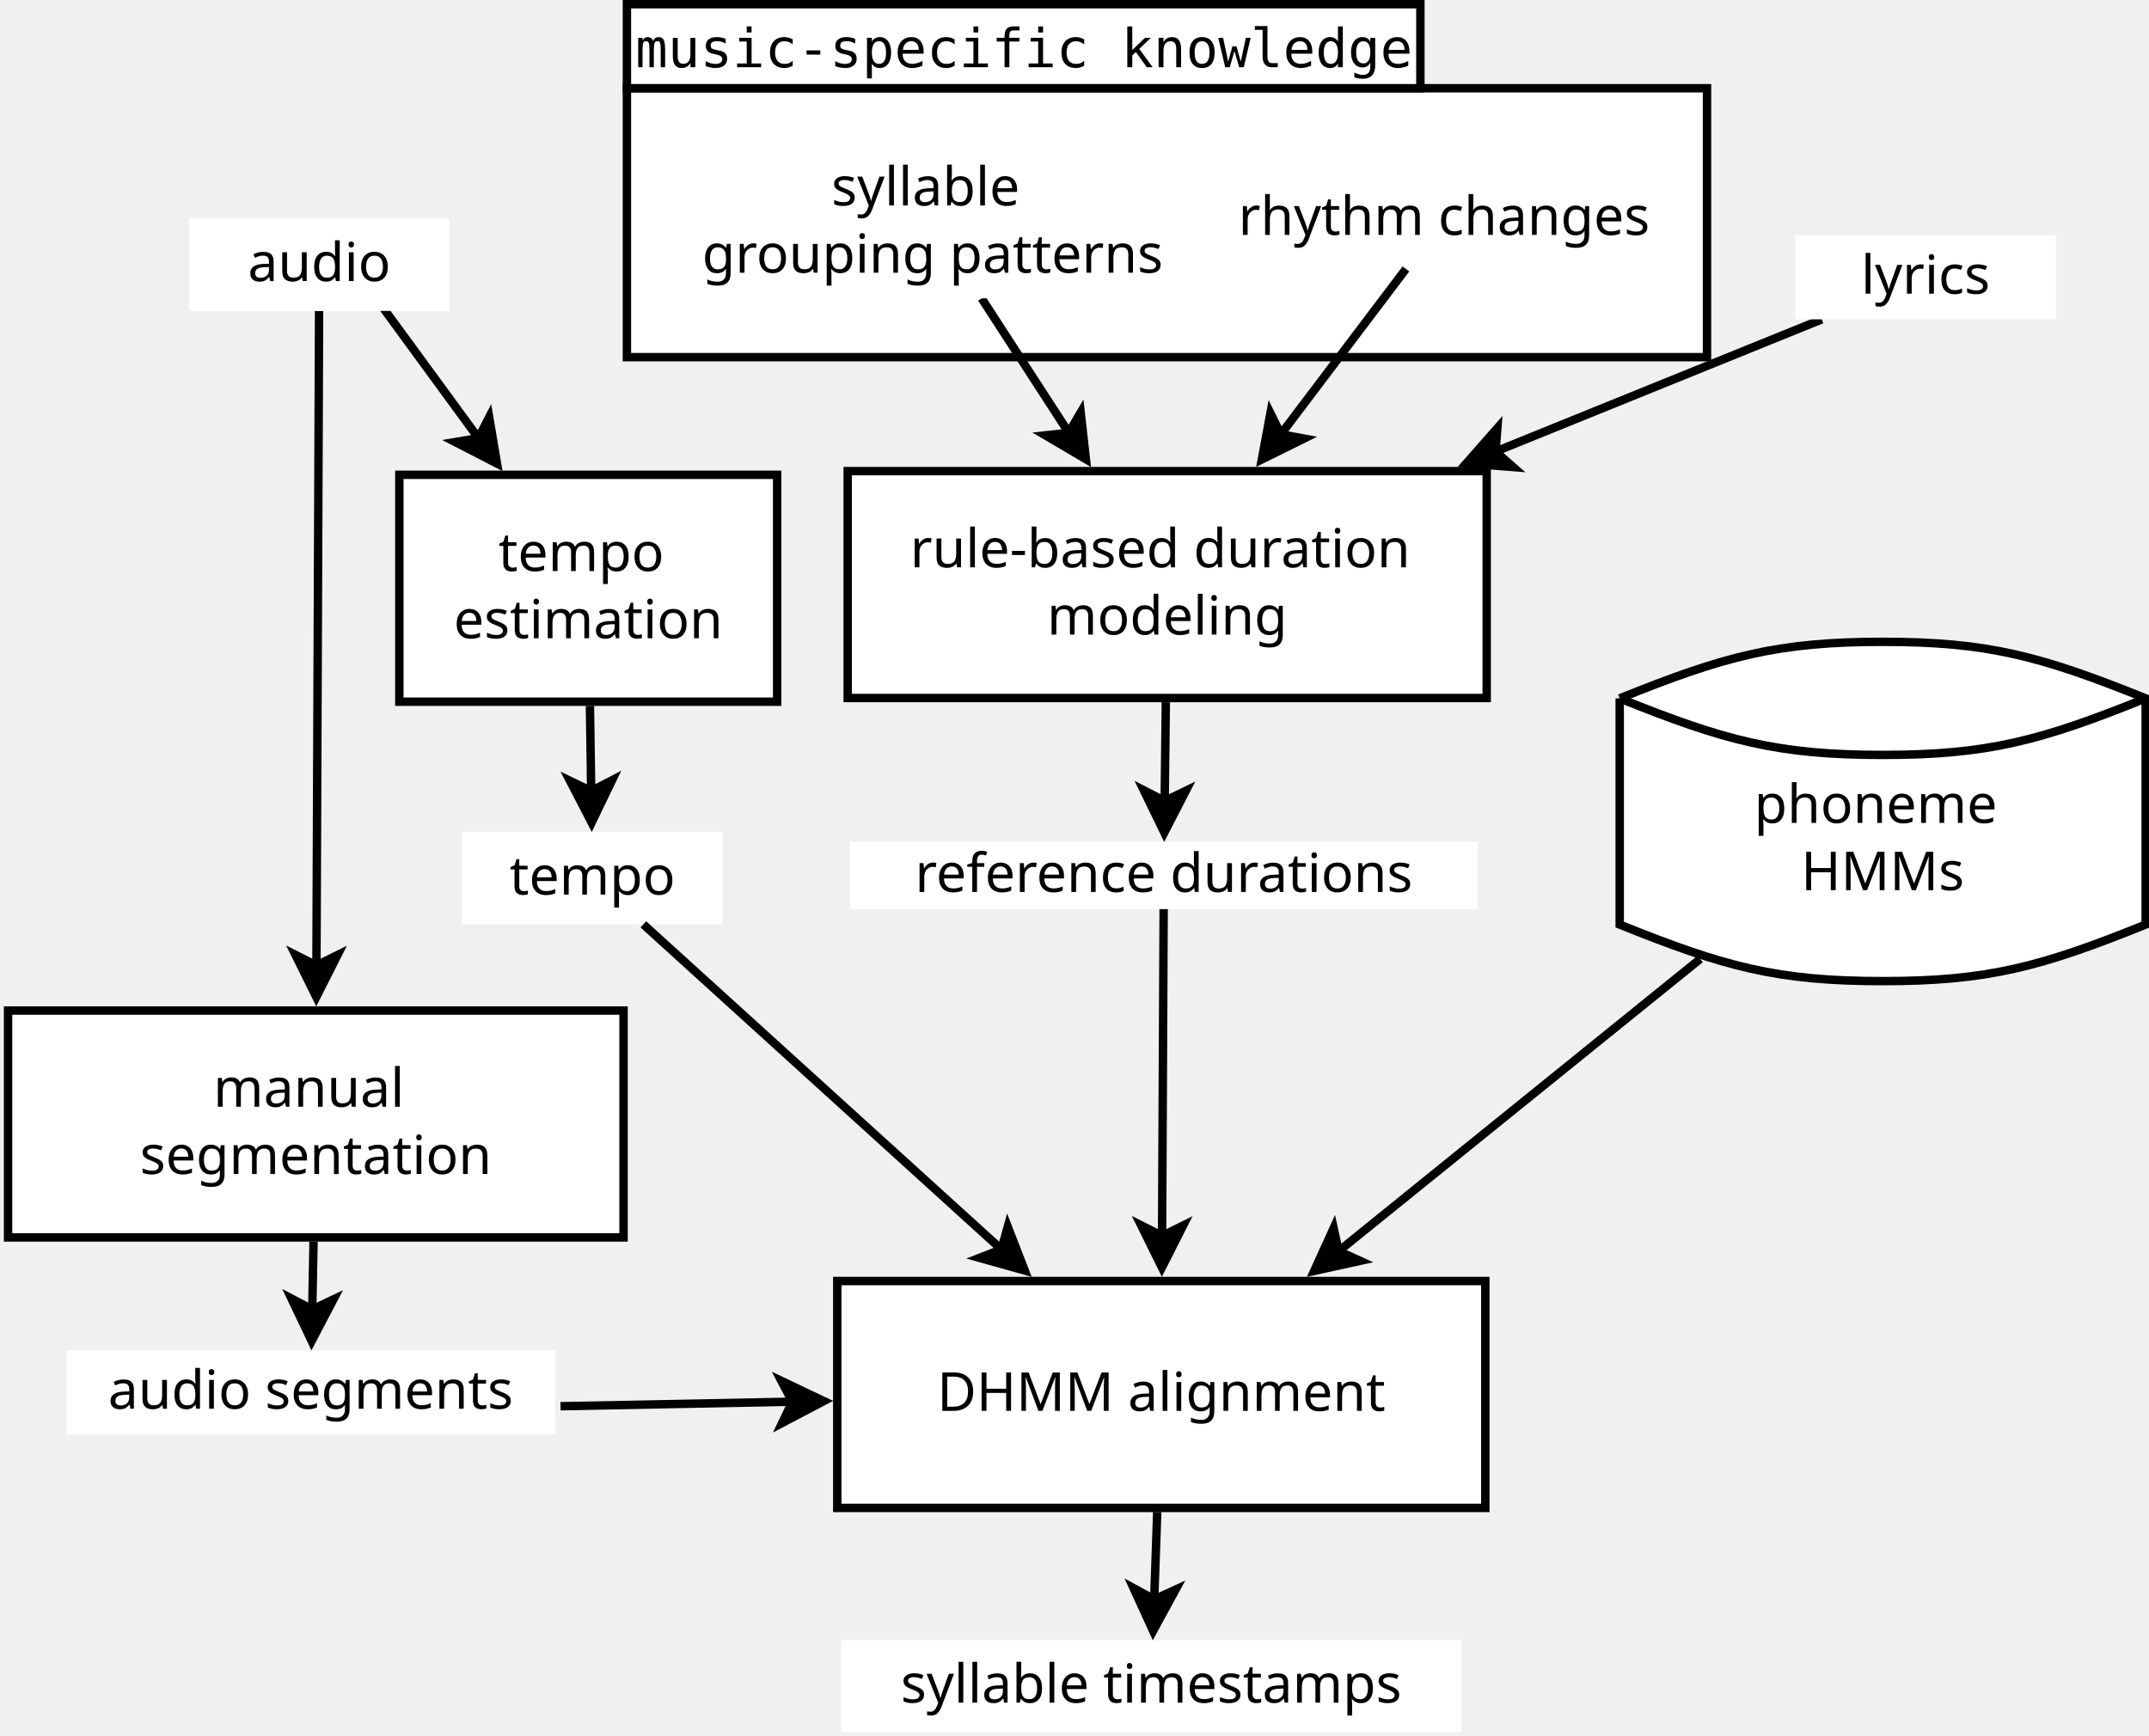
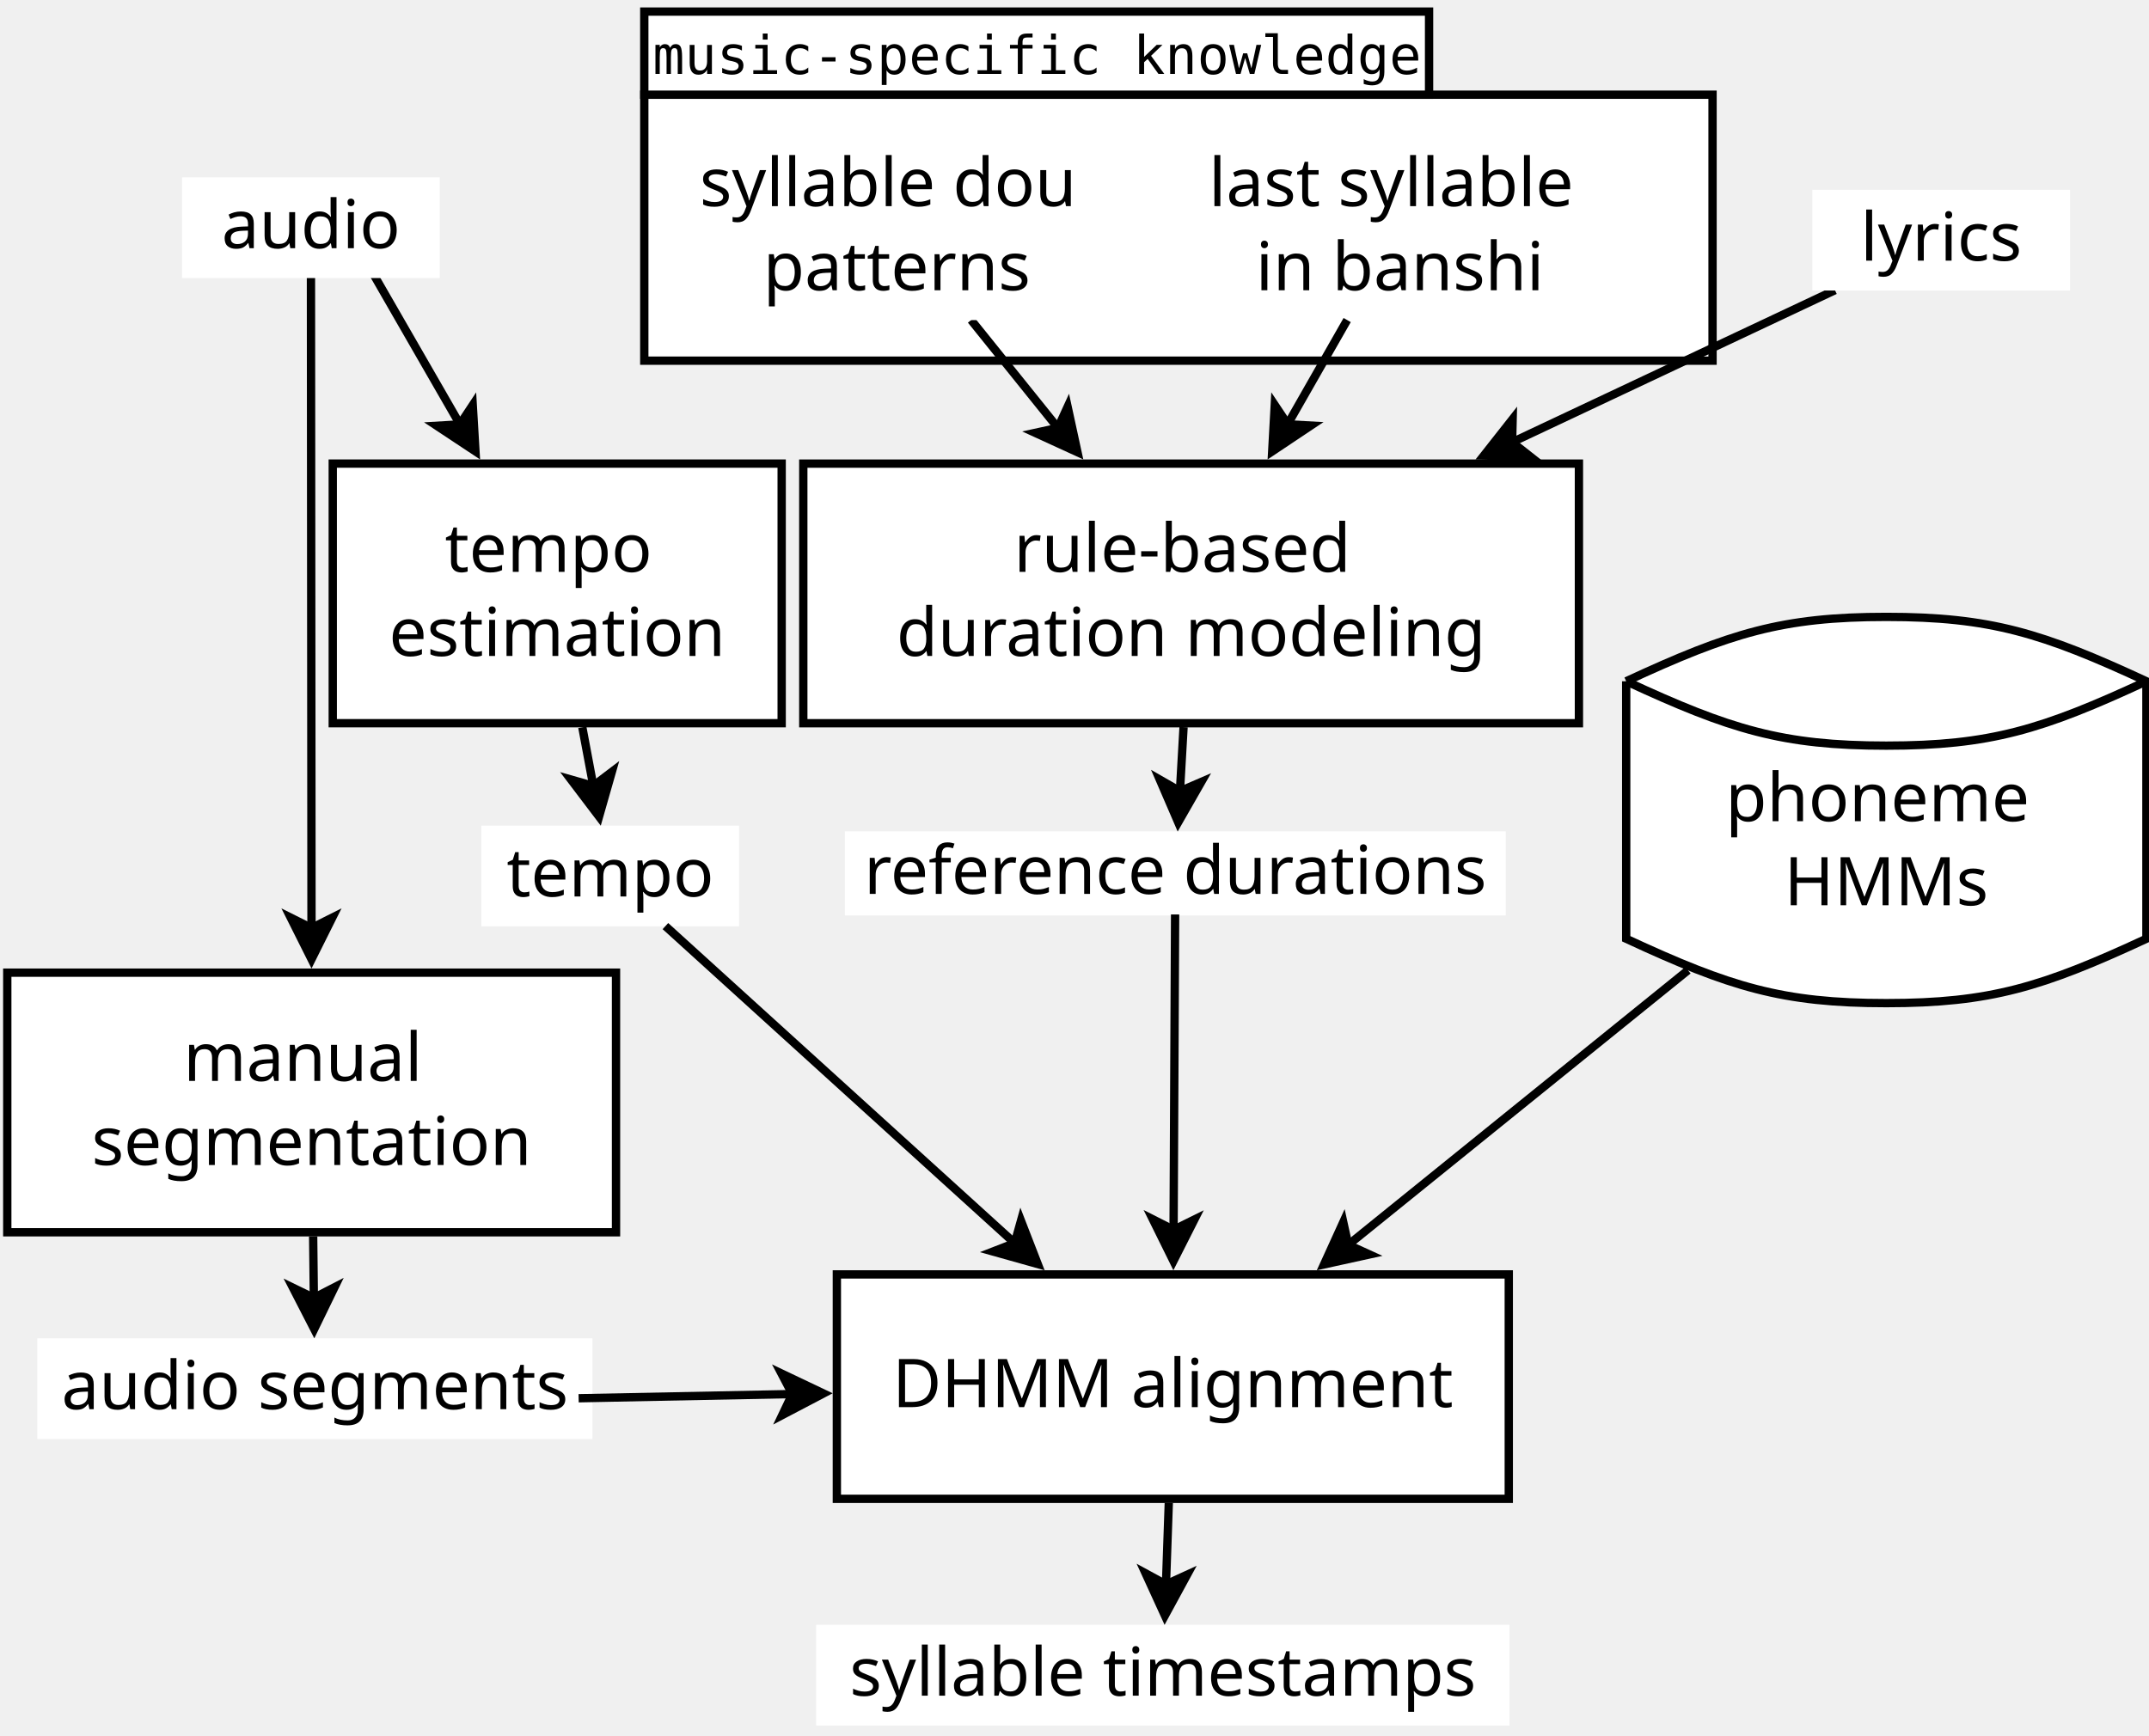
- <svg xmlns="http://www.w3.org/2000/svg" width="26cm" height="21cm" viewBox="97 443 511 413">
+ <svg xmlns="http://www.w3.org/2000/svg" width="26cm" height="21cm" viewBox="91 443 517 414">
  <g>
    <rect style="fill: #ffffff" x="246" y="464" width="257" height="64" />
    <rect style="fill: none; fill-opacity:0; stroke-width: 2; stroke: #000000" x="246" y="464" width="257" height="64" />
    <rect style="fill: #ffffff" x="246" y="444" width="188.8" height="20" />
    <rect style="fill: none; fill-opacity:0; stroke-width: 2; stroke: #000000" x="246" y="444" width="188.8" height="20" />
    <text font-size="12.8" style="fill: #000000;text-anchor:start;font-family:monospace;font-style:normal;font-weight:normal" x="248" y="459">music-specific knowledge</text>
  </g>
  <text font-size="12.802" style="fill: #000000;text-anchor:start;font-family:sans-serif;font-style:normal;font-weight:normal" x="393" y="493.25">
    <tspan x="393" y="493.25" />
  </text>
  <g>
-     <path style="fill: #ffffff" d="M 482.226 609.208 C 507.256,599.115 519.771,595.75 544.801,595.75 C 569.831,595.75 582.346,599.115 607.376,609.208 L 607.376,663.042 C 582.346,673.135 569.831,676.5 544.801,676.5 C 519.771,676.5 507.256,673.135 482.226,663.042 L 482.226,609.208z" />
-     <path style="fill: none; fill-opacity:0; stroke-width: 2; stroke: #000000" d="M 482.226 609.208 C 507.256,599.115 519.771,595.75 544.801,595.75 C 569.831,595.75 582.346,599.115 607.376,609.208 L 607.376,663.042 C 582.346,673.135 569.831,676.5 544.801,676.5 C 519.771,676.5 507.256,673.135 482.226,663.042 L 482.226,609.208" />
-     <path style="fill: none; fill-opacity:0; stroke-width: 2; stroke: #000000" d="M 482.226 609.208 C 507.256,619.302 519.771,622.667 544.801,622.667 C 569.831,622.667 582.346,619.302 607.376,609.208" />
-     <text font-size="12.802" style="fill: #000000;text-anchor:middle;font-family:sans-serif;font-style:normal;font-weight:normal" x="544.801" y="638.854">
-       <tspan x="544.801" y="638.854">phoneme</tspan>
-       <tspan x="544.801" y="654.856">HMMs</tspan>
+     <path style="fill: #ffffff" d="M 482.226 605.145 C 507.256,593.527 519.771,589.654 544.801,589.654 C 569.831,589.654 582.346,593.527 607.376,605.145 L 607.376,667.105 C 582.346,678.723 569.831,682.596 544.801,682.596 C 519.771,682.596 507.256,678.723 482.226,667.105 L 482.226,605.145z" />
+     <path style="fill: none; fill-opacity:0; stroke-width: 2; stroke: #000000" d="M 482.226 605.145 C 507.256,593.527 519.771,589.654 544.801,589.654 C 569.831,589.654 582.346,593.527 607.376,605.145 L 607.376,667.105 C 582.346,678.723 569.831,682.596 544.801,682.596 C 519.771,682.596 507.256,678.723 482.226,667.105 L 482.226,605.145" />
+     <path style="fill: none; fill-opacity:0; stroke-width: 2; stroke: #000000" d="M 482.226 605.145 C 507.256,616.762 519.771,620.635 544.801,620.635 C 569.831,620.635 582.346,616.762 607.376,605.145" />
+     <text font-size="16.188" style="fill: #000000;text-anchor:middle;font-family:sans-serif;font-style:normal;font-weight:normal" x="544.801" y="638.811">
+       <tspan x="544.801" y="638.811">phoneme</tspan>
+       <tspan x="544.801" y="659.047">HMMs</tspan>
    </text>
  </g>
  <g>
-     <rect style="fill: #ffffff" x="98.75" y="683.5" width="146.45" height="54" />
-     <rect style="fill: none; fill-opacity:0; stroke-width: 2; stroke: #000000" x="98.75" y="683.5" width="146.45" height="54" />
-     <text font-size="12.8" style="fill: #000000;text-anchor:middle;font-family:sans-serif;font-style:normal;font-weight:normal" x="171.975" y="706.4">
-       <tspan x="171.975" y="706.4">manual</tspan>
-       <tspan x="171.975" y="722.4">segmentation</tspan>
+     <rect style="fill: #ffffff" x="92.75" y="675.265" width="146.45" height="62.471" />
+     <rect style="fill: none; fill-opacity:0; stroke-width: 2; stroke: #000000" x="92.75" y="675.265" width="146.45" height="62.471" />
+     <text font-size="16.188" style="fill: #000000;text-anchor:middle;font-family:sans-serif;font-style:normal;font-weight:normal" x="165.975" y="701.315">
+       <tspan x="165.975" y="701.315">manual</tspan>
+       <tspan x="165.975" y="721.55">segmentation</tspan>
    </text>
  </g>
  <g>
-     <line style="fill: none; fill-opacity:0; stroke-width: 2; stroke: #000000" x1="172.756" y1="516.996" x2="172.127" y2="672.78" />
-     <polygon style="fill: #000000" points="172.097,680.28 167.137,670.26 172.127,672.78 177.137,670.3 " />
-     <polygon style="fill: none; fill-opacity:0; stroke-width: 2; stroke: #000000" points="172.097,680.28 167.137,670.26 172.127,672.78 177.137,670.3 " />
+     <line style="fill: none; fill-opacity:0; stroke-width: 2; stroke: #000000" x1="165.81" y1="508.026" x2="165.94" y2="664.529" />
+     <polygon style="fill: #000000" points="165.946,672.029 160.938,662.033 165.94,664.529 170.938,662.024 " />
+     <polygon style="fill: none; fill-opacity:0; stroke-width: 2; stroke: #000000" points="165.946,672.029 160.938,662.033 165.94,664.529 170.938,662.024 " />
  </g>
  <g>
-     <line style="fill: none; fill-opacity:0; stroke-width: 2; stroke: #000000" x1="171.439" y1="738.476" x2="171.13" y2="754.644" />
-     <polygon style="fill: #000000" points="170.986,762.142 166.179,752.049 171.13,754.644 176.177,752.24 " />
-     <polygon style="fill: none; fill-opacity:0; stroke-width: 2; stroke: #000000" points="170.986,762.142 166.179,752.049 171.13,754.644 176.177,752.24 " />
+     <line style="fill: none; fill-opacity:0; stroke-width: 2; stroke: #000000" x1="166.339" y1="738.734" x2="166.505" y2="753.523" />
+     <polygon style="fill: #000000" points="166.59,761.023 161.478,751.08 166.505,753.523 171.477,750.967 " />
+     <polygon style="fill: none; fill-opacity:0; stroke-width: 2; stroke: #000000" points="166.59,761.023 161.478,751.08 166.505,753.523 171.477,750.967 " />
  </g>
  <g>
-     <rect style="fill: #ffffff" x="298.528" y="555.124" width="152.05" height="54" />
-     <rect style="fill: none; fill-opacity:0; stroke-width: 2; stroke: #000000" x="298.528" y="555.124" width="152.05" height="54" />
-     <text font-size="12.8" style="fill: #000000;text-anchor:middle;font-family:sans-serif;font-style:normal;font-weight:normal" x="374.553" y="578.024">
-       <tspan x="374.553" y="578.024">rule-based duration </tspan>
-       <tspan x="374.553" y="594.024">modeling</tspan>
+     <rect style="fill: #ffffff" x="284.253" y="552.771" width="186.6" height="62.471" />
+     <rect style="fill: none; fill-opacity:0; stroke-width: 2; stroke: #000000" x="284.253" y="552.771" width="186.6" height="62.471" />
+     <text font-size="16.188" style="fill: #000000;text-anchor:middle;font-family:sans-serif;font-style:normal;font-weight:normal" x="377.553" y="578.821">
+       <tspan x="377.553" y="578.821">rule-based</tspan>
+       <tspan x="377.553" y="599.056"> duration modeling</tspan>
    </text>
  </g>
  <g>
-     <line style="fill: none; fill-opacity:0; stroke-width: 2; stroke: #000000" x1="530.307" y1="519.006" x2="452.676" y2="550.466" />
-     <polygon style="fill: #000000" points="445.725,553.282 453.115,544.893 452.676,550.466 456.871,554.161 " />
-     <polygon style="fill: none; fill-opacity:0; stroke-width: 2; stroke: #000000" points="445.725,553.282 453.115,544.893 452.676,550.466 456.871,554.161 " />
+     <line style="fill: none; fill-opacity:0; stroke-width: 2; stroke: #000000" x1="532.448" y1="511.037" x2="454.777" y2="547.627" />
+     <polygon style="fill: #000000" points="447.992,550.823 454.908,542.038 454.777,547.627 459.17,551.085 " />
+     <polygon style="fill: none; fill-opacity:0; stroke-width: 2; stroke: #000000" points="447.992,550.823 454.908,542.038 454.777,547.627 459.17,551.085 " />
  </g>
  <g>
-     <line style="fill: none; fill-opacity:0; stroke-width: 2; stroke: #000000" x1="330.408" y1="514.009" x2="351.134" y2="545.989" />
-     <polygon style="fill: #000000" points="355.213,552.282 345.579,546.61 351.134,545.989 353.97,541.171 " />
-     <polygon style="fill: none; fill-opacity:0; stroke-width: 2; stroke: #000000" points="355.213,552.282 345.579,546.61 351.134,545.989 353.97,541.171 " />
+     <line style="fill: none; fill-opacity:0; stroke-width: 2; stroke: #000000" x1="324.637" y1="518.227" x2="345.515" y2="544.181" />
+     <polygon style="fill: #000000" points="350.217,550.024 340.053,545.367 345.515,544.181 347.844,539.099 " />
+     <polygon style="fill: none; fill-opacity:0; stroke-width: 2; stroke: #000000" points="350.217,550.024 340.053,545.367 345.515,544.181 347.844,539.099 " />
  </g>
-   <text font-size="28.222" style="fill: #000000;text-anchor:start;font-family:sans-serif;font-style:normal;font-weight:normal" x="171.975" y="710.5">
-     <tspan x="171.975" y="710.5" />
+   <text font-size="28.222" style="fill: #000000;text-anchor:start;font-family:sans-serif;font-style:normal;font-weight:normal" x="165.975" y="706.5">
+     <tspan x="165.975" y="706.5" />
  </text>
  <g>
-     <rect style="fill: #ffffff" x="299.052" y="643.374" width="149.4" height="16" />
-     <rect style="fill: none; fill-opacity:0; stroke-width: 2.35099e-37; stroke: #ffffff" x="299.052" y="643.374" width="149.4" height="16" />
-     <text font-size="12.8" style="fill: #000000;text-anchor:middle;font-family:sans-serif;font-style:normal;font-weight:normal" x="373.752" y="655.274">
-       <tspan x="373.752" y="655.274">reference durations</tspan>
+     <rect style="fill: #ffffff" x="294.252" y="641.256" width="159" height="20.235" />
+     <rect style="fill: none; fill-opacity:0; stroke-width: 2.35099e-37; stroke: #ffffff" x="294.252" y="641.256" width="159" height="20.235" />
+     <text font-size="16.188" style="fill: #000000;text-anchor:middle;font-family:sans-serif;font-style:normal;font-weight:normal" x="373.752" y="656.306">
+       <tspan x="373.752" y="656.306">reference durations</tspan>
    </text>
  </g>
  <g>
-     <line style="fill: none; fill-opacity:0; stroke-width: 2; stroke: #000000" x1="374.229" y1="610.13" x2="373.957" y2="633.642" />
-     <polygon style="fill: #000000" points="373.87,641.141 368.986,631.084 373.957,633.642 378.986,631.2 " />
-     <polygon style="fill: none; fill-opacity:0; stroke-width: 2; stroke: #000000" points="373.87,641.141 368.986,631.084 373.957,633.642 378.986,631.2 " />
+     <line style="fill: none; fill-opacity:0; stroke-width: 2; stroke: #000000" x1="375.738" y1="616.177" x2="374.868" y2="631.588" />
+     <polygon style="fill: #000000" points="374.446,639.076 370.017,628.81 374.868,631.588 380.001,629.373 " />
+     <polygon style="fill: none; fill-opacity:0; stroke-width: 2; stroke: #000000" points="374.446,639.076 370.017,628.81 374.868,631.588 380.001,629.373 " />
  </g>
  <g>
-     <line style="fill: none; fill-opacity:0; stroke-width: 2; stroke: #000000" x1="501.375" y1="671.228" x2="415.359" y2="740.758" />
+     <line style="fill: none; fill-opacity:0; stroke-width: 2; stroke: #000000" x1="497.09" y1="674.691" x2="415.359" y2="740.758" />
    <polygon style="fill: #000000" points="409.527,745.473 414.16,735.298 415.359,740.758 420.447,743.075 " />
    <polygon style="fill: none; fill-opacity:0; stroke-width: 2; stroke: #000000" points="409.527,745.473 414.16,735.298 415.359,740.758 420.447,743.075 " />
  </g>
  <g>
-     <rect style="fill: #ffffff" x="296.052" y="747.876" width="154.2" height="54" />
-     <rect style="fill: none; fill-opacity:0; stroke-width: 2; stroke: #000000" x="296.052" y="747.876" width="154.2" height="54" />
-     <text font-size="12.8" style="fill: #000000;text-anchor:middle;font-family:sans-serif;font-style:normal;font-weight:normal" x="373.152" y="778.776">
-       <tspan x="373.152" y="778.776">DHMM alignment</tspan>
+     <rect style="fill: #ffffff" x="292.327" y="747.876" width="161.65" height="54" />
+     <rect style="fill: none; fill-opacity:0; stroke-width: 2; stroke: #000000" x="292.327" y="747.876" width="161.65" height="54" />
+     <text font-size="16.188" style="fill: #000000;text-anchor:middle;font-family:sans-serif;font-style:normal;font-weight:normal" x="373.152" y="779.808">
+       <tspan x="373.152" y="779.808">DHMM alignment</tspan>
    </text>
  </g>
  <g>
-     <line style="fill: none; fill-opacity:0; stroke-width: 2; stroke: #000000" x1="373.713" y1="659.372" x2="373.335" y2="737.144" />
+     <line style="fill: none; fill-opacity:0; stroke-width: 2; stroke: #000000" x1="373.704" y1="661.264" x2="373.335" y2="737.144" />
    <polygon style="fill: #000000" points="373.299,744.644 368.348,734.62 373.335,737.144 378.347,734.668 " />
    <polygon style="fill: none; fill-opacity:0; stroke-width: 2; stroke: #000000" points="373.299,744.644 368.348,734.62 373.335,737.144 378.347,734.668 " />
  </g>
  <g>
-     <rect style="fill: #ffffff" x="113.602" y="765.374" width="114.3" height="18" />
-     <rect style="fill: none; fill-opacity:0; stroke-width: 2; stroke: #ffffff" x="113.602" y="765.374" width="114.3" height="18" />
-     <text font-size="12.8" style="fill: #000000;text-anchor:middle;font-family:sans-serif;font-style:normal;font-weight:normal" x="170.752" y="778.274">
-       <tspan x="170.752" y="778.274">audio segments</tspan>
+     <rect style="fill: #ffffff" x="100.977" y="764.256" width="131.55" height="22.235" />
+     <rect style="fill: none; fill-opacity:0; stroke-width: 2; stroke: #ffffff" x="100.977" y="764.256" width="131.55" height="22.235" />
+     <text font-size="16.188" style="fill: #000000;text-anchor:middle;font-family:sans-serif;font-style:normal;font-weight:normal" x="166.752" y="780.306">
+       <tspan x="166.752" y="780.306">audio segments</tspan>
    </text>
  </g>
  <g>
-     <line style="fill: none; fill-opacity:0; stroke-width: 2; stroke: #000000" x1="230.206" y1="777.675" x2="285.349" y2="776.595" />
-     <polygon style="fill: #000000" points="292.847,776.448 282.947,781.643 285.349,776.595 282.751,771.645 " />
-     <polygon style="fill: none; fill-opacity:0; stroke-width: 2; stroke: #000000" points="292.847,776.448 282.947,781.643 285.349,776.595 282.751,771.645 " />
+     <line style="fill: none; fill-opacity:0; stroke-width: 2; stroke: #000000" x1="230.206" y1="777.674" x2="281.597" y2="776.668" />
+     <polygon style="fill: #000000" points="289.096,776.521 279.196,781.716 281.597,776.668 279,771.718 " />
+     <polygon style="fill: none; fill-opacity:0; stroke-width: 2; stroke: #000000" points="289.096,776.521 279.196,781.716 281.597,776.668 279,771.718 " />
  </g>
  <g>
-     <rect style="fill: #ffffff" x="297.952" y="834.374" width="145.6" height="19.876" />
-     <rect style="fill: none; fill-opacity:0; stroke-width: 2; stroke: #ffffff" x="297.952" y="834.374" width="145.6" height="19.876" />
-     <text font-size="12.8" style="fill: #000000;text-anchor:middle;font-family:sans-serif;font-style:normal;font-weight:normal" x="370.752" y="848.212">
-       <tspan x="370.752" y="848.212">syllable timestamps</tspan>
+     <rect style="fill: #ffffff" x="288.352" y="833.194" width="164.8" height="22.235" />
+     <rect style="fill: none; fill-opacity:0; stroke-width: 2; stroke: #ffffff" x="288.352" y="833.194" width="164.8" height="22.235" />
+     <text font-size="16.188" style="fill: #000000;text-anchor:middle;font-family:sans-serif;font-style:normal;font-weight:normal" x="370.752" y="849.244">
+       <tspan x="370.752" y="849.244">syllable timestamps</tspan>
    </text>
  </g>
  <g>
-     <line style="fill: none; fill-opacity:0; stroke-width: 2; stroke: #000000" x1="372.185" y1="802.847" x2="371.466" y2="823.648" />
-     <polygon style="fill: #000000" points="371.207,831.143 366.556,820.976 371.466,823.648 376.55,821.322 " />
-     <polygon style="fill: none; fill-opacity:0; stroke-width: 2; stroke: #000000" points="371.207,831.143 366.556,820.976 371.466,823.648 376.55,821.322 " />
+     <line style="fill: none; fill-opacity:0; stroke-width: 2; stroke: #000000" x1="372.185" y1="802.847" x2="371.507" y2="822.469" />
+     <polygon style="fill: #000000" points="371.248,829.965 366.596,819.798 371.507,822.469 376.59,820.144 " />
+     <polygon style="fill: none; fill-opacity:0; stroke-width: 2; stroke: #000000" points="371.248,829.965 366.596,819.798 371.507,822.469 376.59,820.144 " />
  </g>
  <g>
-     <rect style="fill: #ffffff" x="525" y="500" width="60" height="18" />
-     <rect style="fill: none; fill-opacity:0; stroke-width: 2; stroke: #ffffff" x="525" y="500" width="60" height="18" />
-     <text font-size="12.8" style="fill: #000000;text-anchor:middle;font-family:sans-serif;font-style:normal;font-weight:normal" x="555" y="512.9">
-       <tspan x="555" y="512.9">lyrics</tspan>
+     <rect style="fill: #ffffff" x="528" y="487.882" width="60" height="22.235" />
+     <rect style="fill: none; fill-opacity:0; stroke-width: 2; stroke: #ffffff" x="528" y="487.882" width="60" height="22.235" />
+     <text font-size="16.188" style="fill: #000000;text-anchor:middle;font-family:sans-serif;font-style:normal;font-weight:normal" x="558" y="503.932">
+       <tspan x="558" y="503.932">lyrics</tspan>
    </text>
  </g>
  <g>
-     <rect style="fill: #ffffff" x="387.362" y="484" width="106.15" height="22" />
-     <rect style="fill: none; fill-opacity:0; stroke-width: 2; stroke: #ffffff" x="387.362" y="484" width="106.15" height="22" />
-     <text font-size="12.8" style="fill: #000000;text-anchor:middle;font-family:sans-serif;font-style:normal;font-weight:normal" x="440.437" y="498.9">
-       <tspan x="440.437" y="498.9">rhythm changes</tspan>
+     <rect style="fill: #ffffff" x="378.707" y="474.765" width="98.15" height="42.471" />
+     <rect style="fill: none; fill-opacity:0; stroke-width: 2; stroke: #ffffff" x="378.707" y="474.765" width="98.15" height="42.471" />
+     <text font-size="16.188" style="fill: #000000;text-anchor:middle;font-family:sans-serif;font-style:normal;font-weight:normal" x="427.782" y="490.815">
+       <tspan x="427.782" y="490.815">last syllable</tspan>
+       <tspan x="427.782" y="511.05"> in banshi</tspan>
    </text>
  </g>
  <g>
-     <line style="fill: none; fill-opacity:0; stroke-width: 2; stroke: #000000" x1="431.357" y1="507.007" x2="401.601" y2="546.356" />
-     <polygon style="fill: #000000" points="397.078,552.338 399.121,541.346 401.601,546.356 407.097,547.378 " />
-     <polygon style="fill: none; fill-opacity:0; stroke-width: 2; stroke: #000000" points="397.078,552.338 399.121,541.346 401.601,546.356 407.097,547.378 " />
+     <line style="fill: none; fill-opacity:0; stroke-width: 2; stroke: #000000" x1="415.096" y1="518.227" x2="400.78" y2="543.311" />
+     <polygon style="fill: #000000" points="397.062,549.825 397.676,538.661 400.78,543.311 406.361,543.618 " />
+     <polygon style="fill: none; fill-opacity:0; stroke-width: 2; stroke: #000000" points="397.062,549.825 397.676,538.661 400.78,543.311 406.361,543.618 " />
  </g>
  <g>
-     <rect style="fill: #ffffff" x="260.362" y="479" width="116.75" height="34" />
-     <rect style="fill: none; fill-opacity:0; stroke-width: 2; stroke: #ffffff" x="260.362" y="479" width="116.75" height="34" />
-     <text font-size="12.8" style="fill: #000000;text-anchor:middle;font-family:sans-serif;font-style:normal;font-weight:normal" x="318.737" y="491.9">
-       <tspan x="318.737" y="491.9">syllable </tspan>
-       <tspan x="318.737" y="507.9">grouping patterns</tspan>
+     <rect style="fill: #ffffff" x="255.512" y="474.765" width="102.49" height="42.471" />
+     <rect style="fill: none; fill-opacity:0; stroke-width: 2; stroke: #ffffff" x="255.512" y="474.765" width="102.49" height="42.471" />
+     <text font-size="16.188" style="fill: #000000;text-anchor:middle;font-family:sans-serif;font-style:normal;font-weight:normal" x="306.757" y="490.815">
+       <tspan x="306.757" y="490.815">syllable dou</tspan>
+       <tspan x="306.757" y="511.05"> patterns</tspan>
    </text>
  </g>
  <g>
-     <line style="fill: none; fill-opacity:0; stroke-width: 2; stroke: #000000" x1="187.8" y1="516" x2="210.668" y2="547.268" />
-     <polygon style="fill: #000000" points="215.095,553.322 205.156,548.202 210.668,547.268 213.228,542.299 " />
-     <polygon style="fill: none; fill-opacity:0; stroke-width: 2; stroke: #000000" points="215.095,553.322 205.156,548.202 210.668,547.268 213.228,542.299 " />
+     <line style="fill: none; fill-opacity:0; stroke-width: 2; stroke: #000000" x1="180.8" y1="507.118" x2="201.645" y2="543.334" />
+     <polygon style="fill: #000000" points="205.387,549.834 196.065,543.661 201.645,543.334 204.732,538.673 " />
+     <polygon style="fill: none; fill-opacity:0; stroke-width: 2; stroke: #000000" points="205.387,549.834 196.065,543.661 201.645,543.334 204.732,538.673 " />
  </g>
  <g>
-     <rect style="fill: #ffffff" x="191.85" y="556" width="89.9" height="54" />
-     <rect style="fill: none; fill-opacity:0; stroke-width: 2; stroke: #000000" x="191.85" y="556" width="89.9" height="54" />
-     <text font-size="12.8" style="fill: #000000;text-anchor:middle;font-family:sans-serif;font-style:normal;font-weight:normal" x="236.8" y="578.9">
-       <tspan x="236.8" y="578.9">tempo </tspan>
-       <tspan x="236.8" y="594.9">estimation</tspan>
+     <rect style="fill: #ffffff" x="171.052" y="552.765" width="108" height="62.471" />
+     <rect style="fill: none; fill-opacity:0; stroke-width: 2; stroke: #000000" x="171.052" y="552.765" width="108" height="62.471" />
+     <text font-size="16.188" style="fill: #000000;text-anchor:middle;font-family:sans-serif;font-style:normal;font-weight:normal" x="225.052" y="578.815">
+       <tspan x="225.052" y="578.815">tempo </tspan>
+       <tspan x="225.052" y="599.05">estimation</tspan>
    </text>
  </g>
  <g>
-     <rect style="fill: #ffffff" x="207.8" y="642" width="60" height="20" />
-     <rect style="fill: none; fill-opacity:0; stroke-width: 2; stroke: #ffffff" x="207.8" y="642" width="60" height="20" />
-     <text font-size="12.8" style="fill: #000000;text-anchor:middle;font-family:sans-serif;font-style:normal;font-weight:normal" x="237.8" y="655.9">
-       <tspan x="237.8" y="655.9">tempo</tspan>
+     <rect style="fill: #ffffff" x="207.8" y="640.882" width="60" height="22.235" />
+     <rect style="fill: none; fill-opacity:0; stroke-width: 2; stroke: #ffffff" x="207.8" y="640.882" width="60" height="22.235" />
+     <text font-size="16.188" style="fill: #000000;text-anchor:middle;font-family:sans-serif;font-style:normal;font-weight:normal" x="237.8" y="656.932">
+       <tspan x="237.8" y="656.932">tempo</tspan>
    </text>
  </g>
  <g>
-     <line style="fill: none; fill-opacity:0; stroke-width: 2; stroke: #000000" x1="237.206" y1="611.006" x2="237.499" y2="631.265" />
-     <polygon style="fill: #000000" points="237.608,638.764 232.464,628.837 237.499,631.265 242.463,628.693 " />
-     <polygon style="fill: none; fill-opacity:0; stroke-width: 2; stroke: #000000" points="237.608,638.764 232.464,628.837 237.499,631.265 242.463,628.693 " />
+     <line style="fill: none; fill-opacity:0; stroke-width: 2; stroke: #000000" x1="231.093" y1="616.224" x2="233.737" y2="630.328" />
+     <polygon style="fill: #000000" points="235.119,637.7 228.362,628.792 233.737,630.328 238.191,626.95 " />
+     <polygon style="fill: none; fill-opacity:0; stroke-width: 2; stroke: #000000" points="235.119,637.7 228.362,628.792 233.737,630.328 238.191,626.95 " />
  </g>
  <g>
-     <line style="fill: none; fill-opacity:0; stroke-width: 2; stroke: #000000" x1="249.911" y1="662.995" x2="335.112" y2="740.343" />
+     <line style="fill: none; fill-opacity:0; stroke-width: 2; stroke: #000000" x1="251.084" y1="664.06" x2="335.112" y2="740.343" />
    <polygon style="fill: #000000" points="340.665,745.384 329.901,742.364 335.112,740.343 336.622,734.96 " />
    <polygon style="fill: none; fill-opacity:0; stroke-width: 2; stroke: #000000" points="340.665,745.384 329.901,742.364 335.112,740.343 336.622,734.96 " />
  </g>
  <g>
-     <rect style="fill: #ffffff" x="142.8" y="496" width="60" height="20" />
-     <rect style="fill: none; fill-opacity:0; stroke-width: 2; stroke: #ffffff" x="142.8" y="496" width="60" height="20" />
-     <text font-size="12.8" style="fill: #000000;text-anchor:middle;font-family:sans-serif;font-style:normal;font-weight:normal" x="172.8" y="509.9">
-       <tspan x="172.8" y="509.9">audio</tspan>
+     <rect style="fill: #ffffff" x="135.8" y="484.882" width="60" height="22.235" />
+     <rect style="fill: none; fill-opacity:0; stroke-width: 2; stroke: #ffffff" x="135.8" y="484.882" width="60" height="22.235" />
+     <text font-size="16.188" style="fill: #000000;text-anchor:middle;font-family:sans-serif;font-style:normal;font-weight:normal" x="165.8" y="500.932">
+       <tspan x="165.8" y="500.932">audio</tspan>
    </text>
  </g>
</svg>
